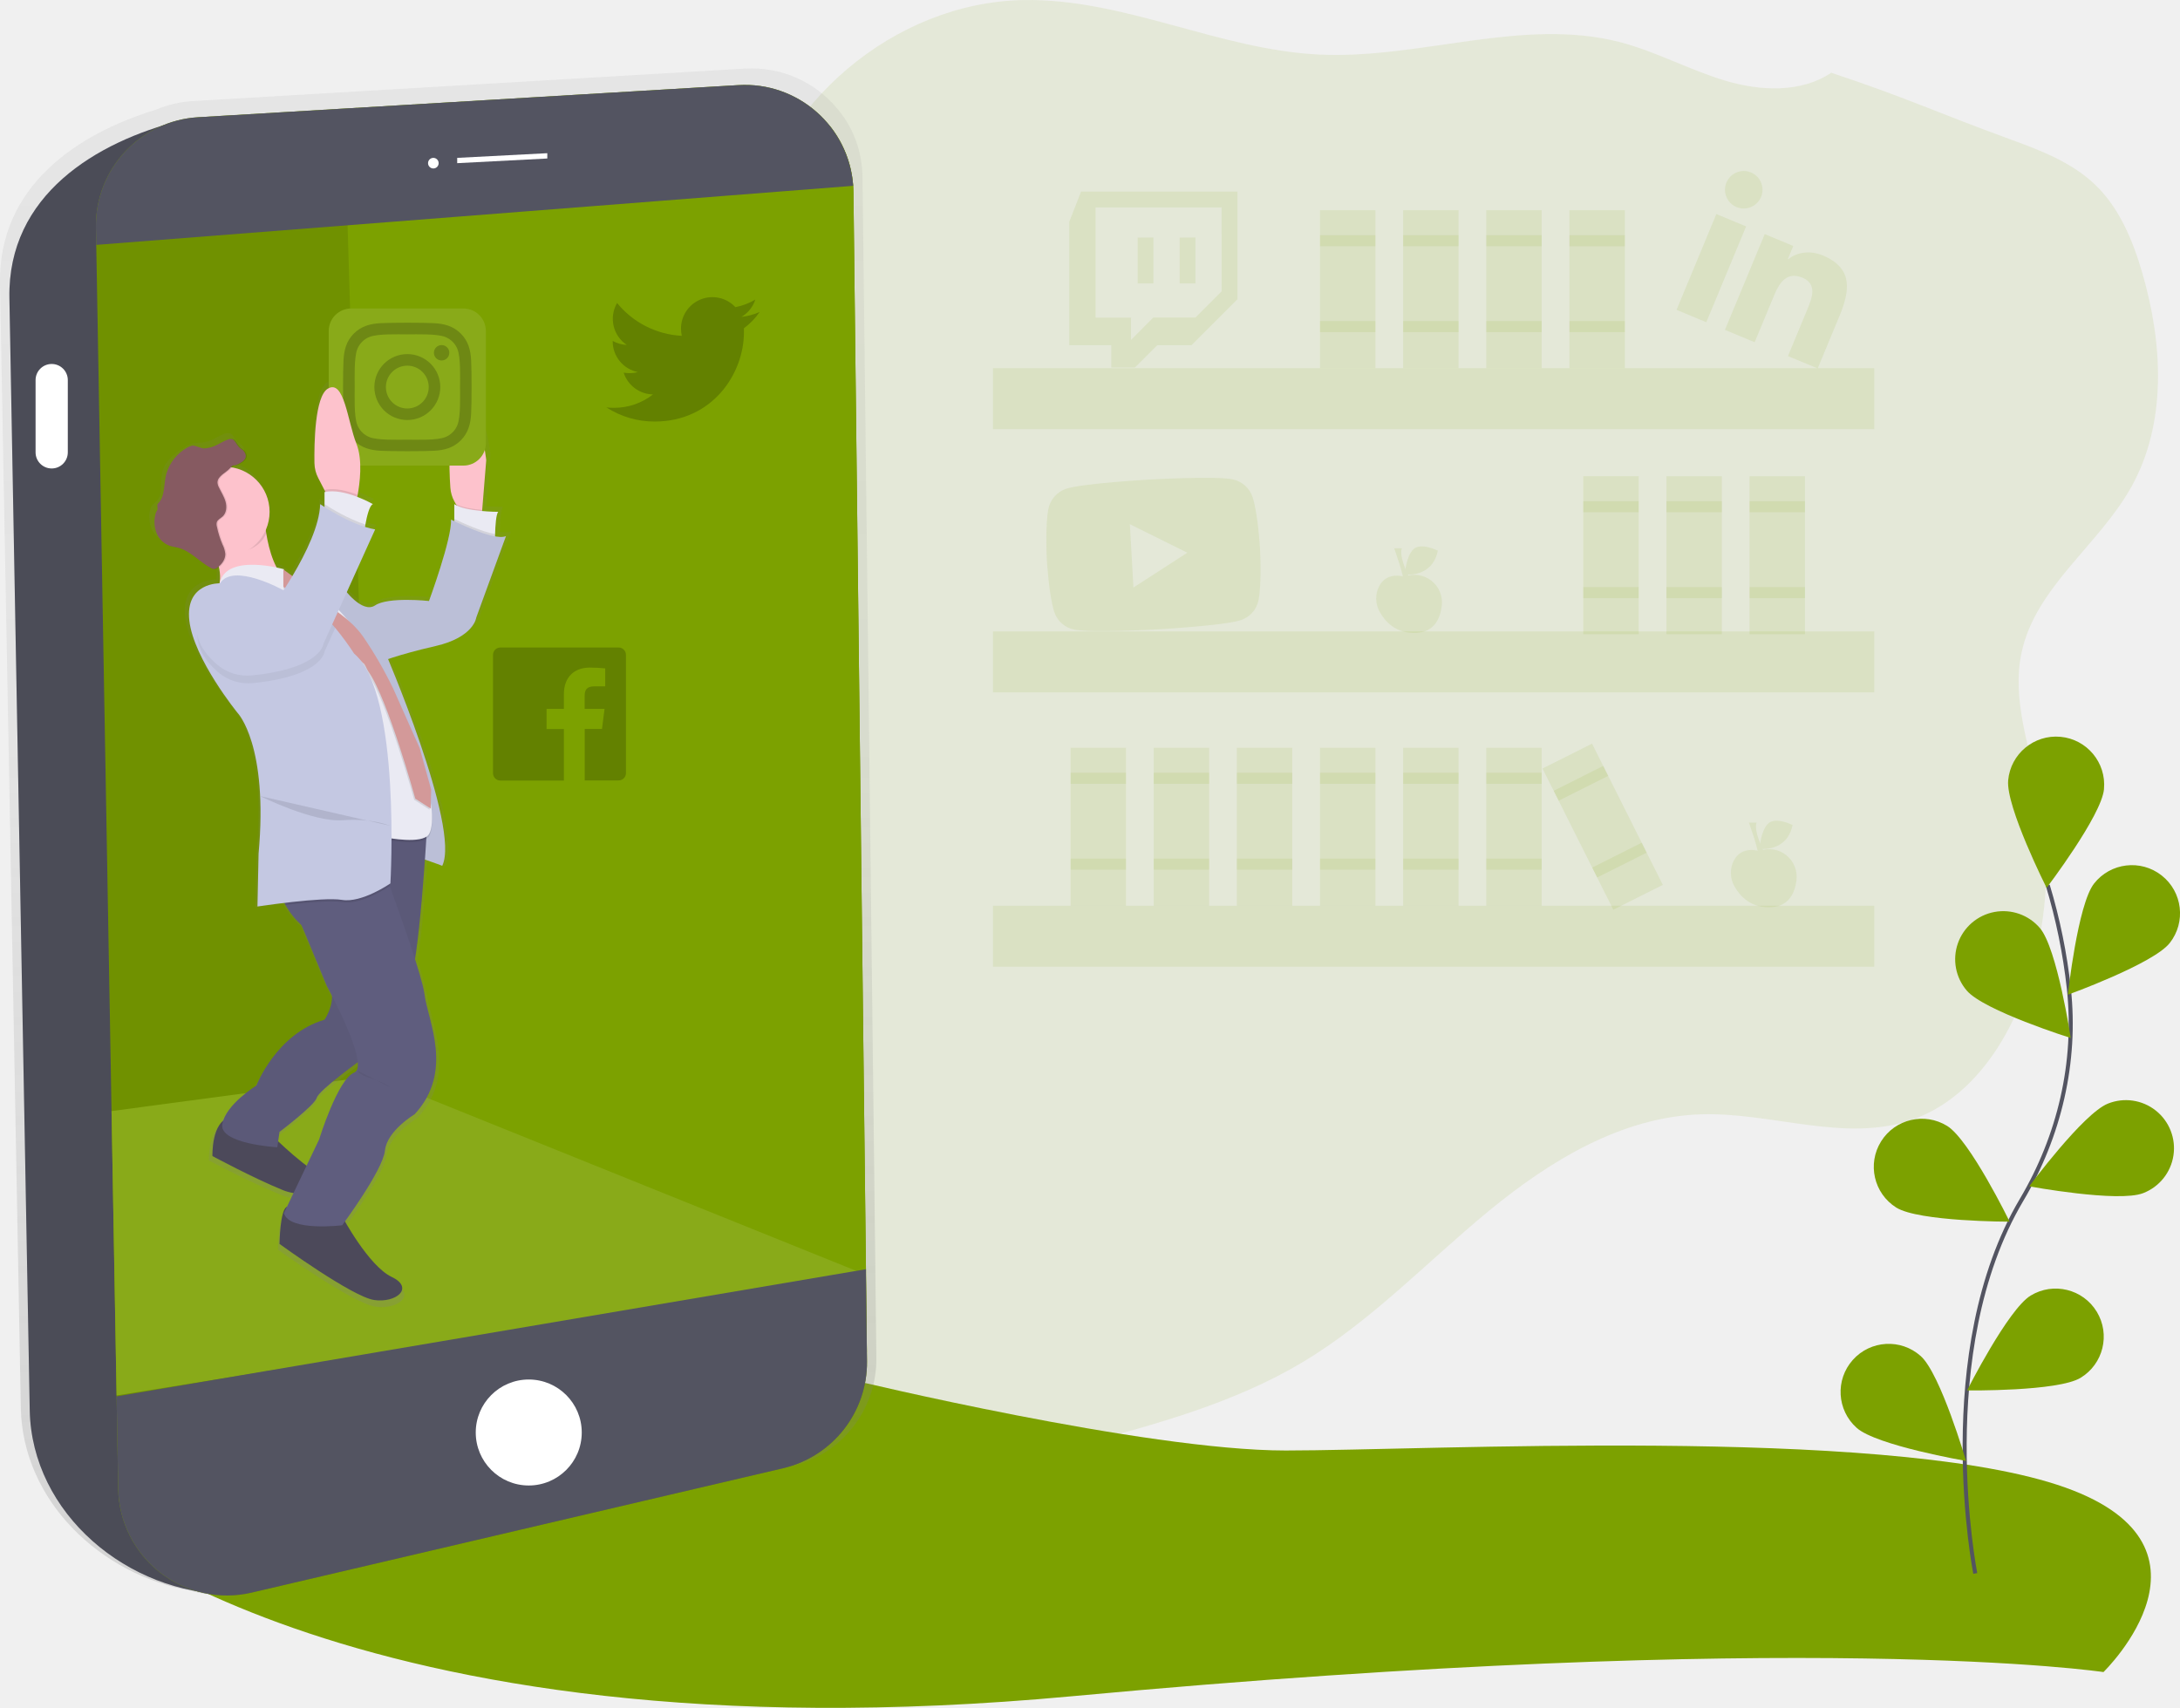
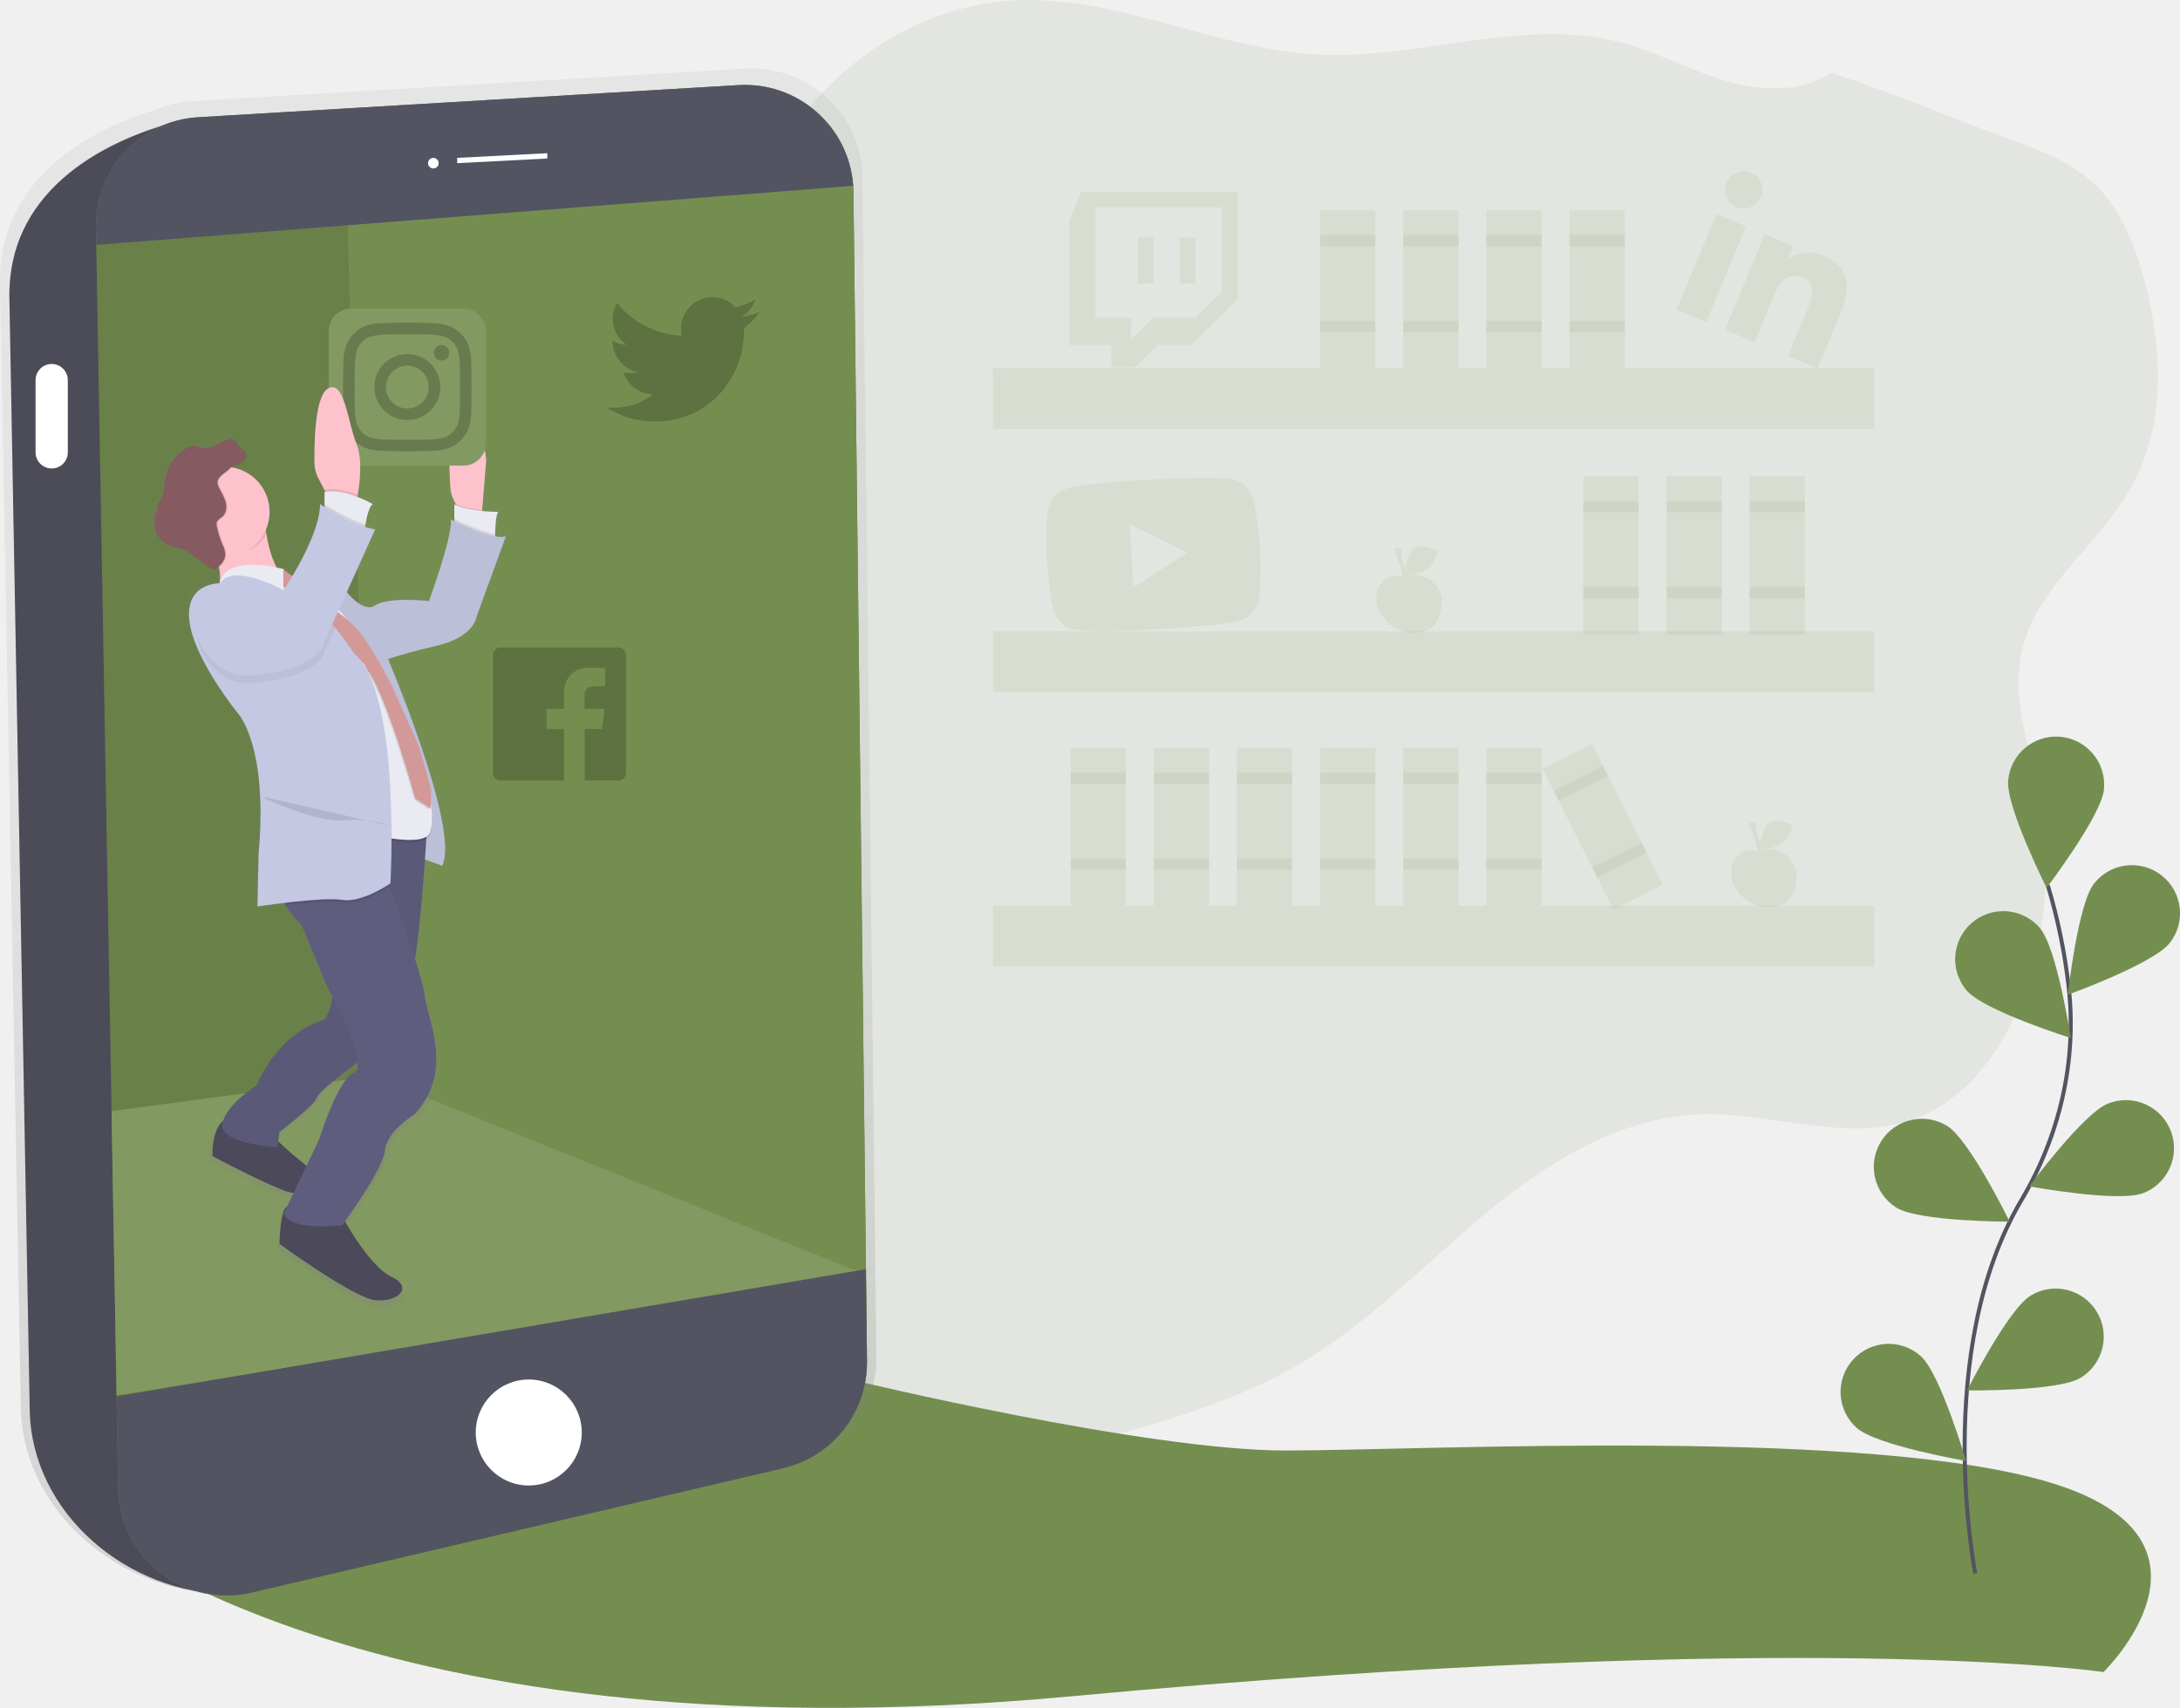
<svg xmlns="http://www.w3.org/2000/svg" xmlns:xlink="http://www.w3.org/1999/xlink" data-name="Layer 1" width="1082.19" height="847.94" viewBox="0 0 1082.19 847.94">
  <defs>
    <linearGradient id="a" x1="276.42" y1="818" x2="276.42" y2="60" gradientUnits="userSpaceOnUse">
      <stop offset="0" stop-color="gray" stop-opacity=".25" />
      <stop offset=".54" stop-color="gray" stop-opacity=".12" />
      <stop offset="1" stop-color="gray" stop-opacity=".1" />
    </linearGradient>
    <linearGradient id="b" x1="891.13" y1="675.02" x2="891.13" y2="214.93" gradientTransform="matrix(-1 0 0 1 1114 0)" xlink:href="#a" />
  </defs>
-   <path d="M909.2 36.16c37.27 12.37 51.62 19.46 88.51 32.93 15.11 5.52 30.64 11.41 42.27 22.52 12.21 11.67 18.87 27.95 23.58 44.17 10.1 34.82 12.19 74.1-5.42 105.79-16.11 29-47.49 49.78-54.54 82.18-5.2 23.89 4.26 48.17 8.9 72.17a184.8 184.8 0 01-6.35 93.79c-9.69 28.64-28.59 56.43-57.16 66.3-33.23 11.47-69.43-3.86-104.57-2.76-39.43 1.24-75.24 23.14-105.67 48.24s-57.89 54.24-91.65 74.55c-34.43 20.69-73.83 31.26-112.65 41.6-21.59 5.75-43.41 11.53-65.74 12.27-24.69.82-49.33-4.61-72.37-13.54-42.71-16.54-80.4-45.17-109.34-80.67-16.84-20.65-31.41-47.31-24.05-72.91 5.35-18.6 21-32 33-47.17 31.94-40.17 38.93-98.64 17.36-145.21-10.93-23.6-28.17-43.58-43.46-64.62s-29.13-44.43-31.5-70.33 9.64-54.65 33.65-64.64c29.45-12.24 71.25 3.84 90.26-21.78 7.2-9.71 8.12-22.5 10.32-34.38C384.29 51.68 444.1 1.12 508.1.02c49.92-.86 97 24.71 146.85 27.07 50.09 2.37 100.96-18.73 149.46-6.12 17.79 4.69 34.17 13.69 51.79 19s38 6.31 53.18-4.07" fill="#7ca100" opacity=".1" />
-   <path fill="#7ca100" opacity=".1" d="M492.93 182.79h437.49v30.27H492.93zm0 130.7h437.49v30.27H492.93zm0 136.2h437.49v30.27H492.93z" />
-   <path fill="#7ca100" opacity=".1" d="M655.27 104.38h27.51v78.42h-27.51z" />
-   <path fill="#7ca100" opacity=".1" d="M655.27 116.76h27.51v5.5h-27.51zm0 42.65h27.51v5.5h-27.51zm41.28-55.03h27.51v78.42h-27.51z" />
-   <path fill="#7ca100" opacity=".1" d="M696.55 116.76h27.51v5.5h-27.51zm0 42.65h27.51v5.5h-27.51zm41.27-55.03h27.51v78.42h-27.51z" />
-   <path fill="#7ca100" opacity=".1" d="M737.82 116.76h27.51v5.5h-27.51zm0 42.65h27.51v5.5h-27.51zm41.27-55.03h27.51v78.42h-27.51z" />
-   <path fill="#7ca100" opacity=".1" d="M779.09 116.76h27.51v5.5h-27.51zm0 42.65h27.51v5.5h-27.51zm-13.365 222.142l24.591-12.331 35.15 70.101-24.591 12.33z" />
-   <path fill="#7ca100" opacity=".1" d="M771.276 392.623l24.592-12.33 2.465 4.916-24.592 12.33zm19.118 38.117l24.592-12.331 2.465 4.916-24.592 12.33zm-4.424-194.29h27.51v78.42h-27.51z" />
-   <path fill="#7ca100" opacity=".1" d="M785.97 248.83h27.51v5.5h-27.51zm0 42.65h27.51v5.5h-27.51zm41.27-55.03h27.51v78.42h-27.51z" />
-   <path fill="#7ca100" opacity=".1" d="M827.24 248.83h27.51v5.5h-27.51zm0 42.65h27.51v5.5h-27.51zm41.27-55.03h27.51v78.42h-27.51z" />
-   <path fill="#7ca100" opacity=".1" d="M868.51 248.83h27.51v5.5h-27.51zm0 42.65h27.51v5.5h-27.51zm-337.05 79.79h27.51v78.42h-27.51z" />
-   <path fill="#7ca100" opacity=".1" d="M531.46 383.65h27.51v5.5h-27.51zm0 42.65h27.51v5.5h-27.51zm41.27-55.03h27.51v78.42h-27.51z" />
-   <path fill="#7ca100" opacity=".1" d="M572.73 383.65h27.51v5.5h-27.51zm0 42.65h27.51v5.5h-27.51zM614 371.27h27.51v78.42H614z" />
-   <path fill="#7ca100" opacity=".1" d="M614 383.65h27.51v5.5H614zm0 42.65h27.51v5.5H614zm41.27-55.03h27.51v78.42h-27.51z" />
-   <path fill="#7ca100" opacity=".1" d="M655.27 383.65h27.51v5.5h-27.51zm0 42.65h27.51v5.5h-27.51zm41.28-55.03h27.51v78.42h-27.51z" />
-   <path fill="#7ca100" opacity=".1" d="M696.55 383.65h27.51v5.5h-27.51zm0 42.65h27.51v5.5h-27.51zm41.27-55.03h27.51v78.42h-27.51z" />
-   <path fill="#7ca100" opacity=".1" d="M737.82 383.65h27.51v5.5h-27.51zm0 42.65h27.51v5.5h-27.51z" />
-   <g opacity=".1" fill="#7ca100">
+   <path d="M909.2 36.16c37.27 12.37 51.62 19.46 88.51 32.93 15.11 5.52 30.64 11.41 42.27 22.52 12.21 11.67 18.87 27.95 23.58 44.17 10.1 34.82 12.19 74.1-5.42 105.79-16.11 29-47.49 49.78-54.54 82.18-5.2 23.89 4.26 48.17 8.9 72.17a184.8 184.8 0 01-6.35 93.79c-9.69 28.64-28.59 56.43-57.16 66.3-33.23 11.47-69.43-3.86-104.57-2.76-39.43 1.24-75.24 23.14-105.67 48.24s-57.89 54.24-91.65 74.55c-34.43 20.69-73.83 31.26-112.65 41.6-21.59 5.75-43.41 11.53-65.74 12.27-24.69.82-49.33-4.61-72.37-13.54-42.71-16.54-80.4-45.17-109.34-80.67-16.84-20.65-31.41-47.31-24.05-72.91 5.35-18.6 21-32 33-47.17 31.94-40.17 38.93-98.64 17.36-145.21-10.93-23.6-28.17-43.58-43.46-64.62s-29.13-44.43-31.5-70.33 9.64-54.65 33.65-64.64c29.45-12.24 71.25 3.84 90.26-21.78 7.2-9.71 8.12-22.5 10.32-34.38C384.29 51.68 444.1 1.12 508.1.02c49.92-.86 97 24.71 146.85 27.07 50.09 2.37 100.96-18.73 149.46-6.12 17.79 4.69 34.17 13.69 51.79 19s38 6.31 53.18-4.07" fill="#748e50" opacity=".1" />
+   <path fill="#748e50" opacity=".1" d="M492.93 182.79h437.49v30.27H492.93zm0 130.7h437.49v30.27H492.93zm0 136.2h437.49v30.27H492.93z" />
+   <path fill="#748e50" opacity=".1" d="M655.27 104.38h27.51v78.42h-27.51z" />
+   <path fill="#748e50" opacity=".1" d="M655.27 116.76h27.51v5.5h-27.51zm0 42.65h27.51v5.5h-27.51zm41.28-55.03h27.51v78.42h-27.51z" />
+   <path fill="#748e50" opacity=".1" d="M696.55 116.76h27.51v5.5h-27.51zm0 42.65h27.51v5.5h-27.51zm41.27-55.03h27.51v78.42h-27.51z" />
+   <path fill="#748e50" opacity=".1" d="M737.82 116.76h27.51v5.5h-27.51zm0 42.65h27.51v5.5h-27.51zm41.27-55.03h27.51v78.42h-27.51z" />
+   <path fill="#748e50" opacity=".1" d="M779.09 116.76h27.51v5.5h-27.51zm0 42.65h27.51v5.5h-27.51zm-13.365 222.142l24.591-12.331 35.15 70.101-24.591 12.33z" />
+   <path fill="#748e50" opacity=".1" d="M771.276 392.623l24.592-12.33 2.465 4.916-24.592 12.33zm19.118 38.117l24.592-12.331 2.465 4.916-24.592 12.33zm-4.424-194.29h27.51v78.42h-27.51z" />
+   <path fill="#748e50" opacity=".1" d="M785.97 248.83h27.51v5.5h-27.51zm0 42.65h27.51v5.5h-27.51zm41.27-55.03h27.51v78.42h-27.51z" />
+   <path fill="#748e50" opacity=".1" d="M827.24 248.83h27.51v5.5h-27.51zm0 42.65h27.51v5.5h-27.51zm41.27-55.03h27.51v78.42h-27.51z" />
+   <path fill="#748e50" opacity=".1" d="M868.51 248.83h27.51v5.5h-27.51zm0 42.65h27.51v5.5h-27.51zm-337.05 79.79h27.51v78.42h-27.51z" />
+   <path fill="#748e50" opacity=".1" d="M531.46 383.65h27.51v5.5h-27.51zm0 42.65h27.51v5.5h-27.51zm41.27-55.03h27.51v78.42h-27.51z" />
+   <path fill="#748e50" opacity=".1" d="M572.73 383.65h27.51v5.5h-27.51zm0 42.65h27.51v5.5h-27.51zM614 371.27h27.51v78.42H614z" />
+   <path fill="#748e50" opacity=".1" d="M614 383.65h27.51v5.5H614zm0 42.65h27.51v5.5H614zm41.27-55.03h27.51v78.42h-27.51z" />
+   <path fill="#748e50" opacity=".1" d="M655.27 383.65h27.51v5.5h-27.51zm0 42.65h27.51v5.5h-27.51zm41.28-55.03h27.51v78.42h-27.51z" />
+   <path fill="#748e50" opacity=".1" d="M696.55 383.65h27.51v5.5h-27.51zm0 42.65h27.51v5.5h-27.51zm41.27-55.03h27.51v78.42h-27.51z" />
+   <path fill="#748e50" opacity=".1" d="M737.82 383.65h27.51v5.5h-27.51zm0 42.65h27.51v5.5h-27.51z" />
+   <g opacity=".1" fill="#748e50">
    <path d="M697.1 286.36s-8.34-2.83-12.36 4.52a13.41 13.41 0 00.18 12.91c2.64 4.77 8.07 11 18.37 10.41 8.73-.47 11.64-7.13 12.43-13.33a13.7 13.7 0 00-18.19-14.66z" />
    <path d="M686.66 304.45a13.41 13.41 0 01-.18-12.91c4-7.35 12.36-4.52 12.36-4.52l.43-.15a13.57 13.57 0 019.8.22 13.58 13.58 0 00-11.57-1.1l-.43.15s-8.34-2.83-12.36 4.52a13.41 13.41 0 00.18 12.91 20 20 0 009.43 8.93 20.68 20.68 0 01-7.66-8.05z" opacity=".1" />
    <path d="M692.77 289.89s3.09 2.43 10.61 0" opacity=".2" />
    <path d="M692.1 272.22s5.3 14.36 4.86 18.12l4.2-.44s-7.07-12.59-5.3-17.68z" />
    <path d="M692.1 272.22s5.3 14.36 4.86 18.12l4.2-.44s-7.07-12.59-5.3-17.68z" opacity=".2" />
    <path d="M713.75 273.42s-8.35-4.27-12.08-.74-4.31 12.54-4.31 12.54 13.61 1.87 16.39-11.8z" />
    <path d="M713.75 273.42s-8.35-4.27-12.08-.74-4.31 12.54-4.31 12.54 13.61 1.87 16.39-11.8z" opacity=".1" />
    <path d="M697.36 285.22s2.19-10.46 16.39-11.8" />
  </g>
-   <g opacity=".1" fill="#7ca100">
+   <g opacity=".1" fill="#748e50">
    <path d="M873.17 422.56s-8.34-2.83-12.36 4.52a13.41 13.41 0 00.18 12.91c2.64 4.77 8.07 11 18.37 10.41 8.73-.47 11.64-7.13 12.43-13.33a13.7 13.7 0 00-18.19-14.66z" />
    <path d="M862.76 440.65a13.41 13.41 0 01-.18-12.91c4-7.35 12.36-4.52 12.36-4.52l.43-.15a13.57 13.57 0 019.8.22 13.58 13.58 0 00-11.57-1.1l-.43.15s-8.34-2.83-12.36 4.52a13.41 13.41 0 00.18 12.91 20 20 0 009.43 8.93 20.68 20.68 0 01-7.66-8.05z" opacity=".1" />
    <path d="M868.86 426.09s3.09 2.43 10.61 0" opacity=".2" />
    <path d="M868.2 408.42s5.3 14.36 4.86 18.12l4.2-.44s-7.07-12.59-5.3-17.68z" />
    <path d="M868.2 408.42s5.3 14.36 4.86 18.12l4.2-.44s-7.07-12.59-5.3-17.68z" opacity=".2" />
    <path d="M889.84 409.62s-8.35-4.27-12.08-.74-4.31 12.54-4.31 12.54 13.65 1.87 16.39-11.8z" />
    <path d="M889.84 409.62s-8.35-4.27-12.08-.74-4.31 12.54-4.31 12.54 13.65 1.87 16.39-11.8z" opacity=".1" />
    <path d="M873.46 421.41s2.19-10.46 16.39-11.8" />
  </g>
-   <path d="M33.66 748.97S166.2 876.16 532.2 842.16s512-12 512-12 66-64-23-93-313-17-383-17-215-35-215-35z" fill="#7ca100" />
+   <path d="M33.66 748.97S166.2 876.16 532.2 842.16s512-12 512-12 66-64-23-93-313-17-383-17-215-35-215-35z" fill="#748e50" />
  <path d="M980.56 781.21s-21.72-110.07 23-185.51c18.77-31.66 27.41-68.35 23.45-104.94a285.89 285.89 0 00-10.46-51.23" fill="none" stroke="#535461" stroke-miterlimit="10" stroke-width="2" />
-   <path d="M1044.46 391.82c-1.21 13.13-28.49 49-28.49 49s-20.28-40.27-19.08-53.41a23.88 23.88 0 1147.56 4.37zm32.64 76.37c-8.15 10.37-50.57 25.68-50.57 25.68s4.86-44.83 13-55.2a23.89 23.89 0 1137.57 29.52zm-13.15 124.17c-12.27 4.84-56.61-3.36-56.61-3.36s26.83-36.24 39.1-41.08a23.883 23.883 0 1117.51 44.44zm-31.1 91.71c-11.28 6.84-56.37 6.26-56.37 6.26s20.32-40.26 31.59-47.1a23.882 23.882 0 0124.77 40.84zm-56.5-192.24c8.58 10 51.6 23.53 51.6 23.53s-6.74-44.59-15.32-54.6a23.883 23.883 0 10-36.28 31.07zm-35 107.72c11.18 7 56.28 7 56.28 7s-19.78-40.53-31-47.52a23.882 23.882 0 00-25.32 40.5zm-19.66 109.37c9.84 8.78 54.28 16.42 54.28 16.42s-12.64-43.28-22.49-52.07a23.882 23.882 0 10-31.8 35.64z" fill="#7ca100" />
-   <path d="M847.04 159.97l-14.77-6.14 19.76-47.55 14.77 6.14zm15.06-57.14a9.31 9.31 0 1112.14-5.08 9.34 9.34 0 01-12.14 5.08zm40.21 80.08l-14.74-6.12 9.62-23.15c2.29-5.52 5.12-12.64-2.45-15.78s-11.35 2.31-13.92 8.51l-9.78 23.54-14.75-6.13 19.76-47.55 14.16 5.89-2.7 6.49.21.09c3.52-2.92 10-4.86 17.16-1.87 14.94 6.21 13.6 17.19 8.29 30l-10.85 26.12zm-365.63-87.8l-5.87 15v61.28h20.86v11.07h11.74l11.07-11.07h17l22.81-22.81V95.11zm69.76 49.54l-13 13h-20.91l-11.07 11.12V157.7h-17.61v-54.73h62.58zm-13-26.73v22.79h-7.82v-22.74zm-20.86 0v22.79h-7.82v-22.74z" fill="#7ca100" opacity=".1" />
+   <path d="M1044.46 391.82c-1.21 13.13-28.49 49-28.49 49s-20.28-40.27-19.08-53.41a23.88 23.88 0 1147.56 4.37zm32.64 76.37c-8.15 10.37-50.57 25.68-50.57 25.68s4.86-44.83 13-55.2a23.89 23.89 0 1137.57 29.52zm-13.15 124.17c-12.27 4.84-56.61-3.36-56.61-3.36s26.83-36.24 39.1-41.08a23.883 23.883 0 1117.51 44.44zm-31.1 91.71c-11.28 6.84-56.37 6.26-56.37 6.26s20.32-40.26 31.59-47.1a23.882 23.882 0 0124.77 40.84zm-56.5-192.24c8.58 10 51.6 23.53 51.6 23.53s-6.74-44.59-15.32-54.6a23.883 23.883 0 10-36.28 31.07zm-35 107.72c11.18 7 56.28 7 56.28 7s-19.78-40.53-31-47.52a23.882 23.882 0 00-25.32 40.5zm-19.66 109.37c9.84 8.78 54.28 16.42 54.28 16.42s-12.64-43.28-22.49-52.07a23.882 23.882 0 10-31.8 35.64z" fill="#748e50" />
+   <path d="M847.04 159.97l-14.77-6.14 19.76-47.55 14.77 6.14zm15.06-57.14a9.31 9.31 0 1112.14-5.08 9.34 9.34 0 01-12.14 5.08zm40.21 80.08l-14.74-6.12 9.62-23.15c2.29-5.52 5.12-12.64-2.45-15.78s-11.35 2.31-13.92 8.51l-9.78 23.54-14.75-6.13 19.76-47.55 14.16 5.89-2.7 6.49.21.09c3.52-2.92 10-4.86 17.16-1.87 14.94 6.21 13.6 17.19 8.29 30l-10.85 26.12zm-365.63-87.8l-5.87 15v61.28h20.86v11.07h11.74l11.07-11.07h17l22.81-22.81V95.11zm69.76 49.54l-13 13h-20.91l-11.07 11.12V157.7h-17.61v-54.73h62.58zm-13-26.73v22.79h-7.82v-22.74zm-20.86 0v22.79h-7.82v-22.74z" fill="#748e50" opacity=".1" />
  <path d="M493.89 695.71l-.47-40.27v-1.18l-6.35-540.39c0-.66 0-1.31-.06-2a53.87 53.87 0 00-2.15-12.74c-.1-.33-.19-.65-.29-1s-.2-.61-.31-.92-.26-.77-.4-1.15-.21-.55-.31-.83-.31-.8-.47-1.2l-.33-.78c-.17-.41-.35-.81-.53-1.21l-.35-.74q-.29-.6-.59-1.2l-.37-.72q-.31-.59-.64-1.18l-.39-.7c-.23-.39-.46-.78-.69-1.16l-.41-.67c-.25-.39-.5-.78-.76-1.16l-.42-.51c-.28-.41-.57-.81-.86-1.21l-.37-.51q-.63-.85-1.3-1.67a55.29 55.29 0 00-46.39-20.51l-274 16.12a55.49 55.49 0 00-18.42 4.29C96.48 92.68 58 119.1 58.92 166.86L69.23 725c.85 46.12 39.53 83 84.46 90.81a55.35 55.35 0 0028.09.75l269.61-62.4a54.65 54.65 0 0042.55-53.71z" transform="translate(-58.9 -26.03)" fill="url(#a)" />
  <path d="M4.67 147.9l10.09 552.23c.94 51.45 48.94 91.34 99.71 91.34L91.76 59.3l-2 .51C47.75 70.42 3.74 96.83 4.67 147.9z" fill="#535461" />
  <path d="M4.67 147.9l10.09 552.23c.94 51.45 48.94 91.34 99.71 91.34L91.76 59.3l-2 .51C47.75 70.42 3.74 96.83 4.67 147.9z" opacity=".1" />
-   <path d="M430.39 675.84a54 54 0 01-41.64 53.13L124.9 790.72a53.93 53.93 0 01-66.22-51.56l-.8-45.88v-.46l-2.5-141.19-7.59-430.05-.16-8.59a53.94 53.94 0 0150.73-54.78l268.17-15.95a53.89 53.89 0 0157 50c.09 1.05.13 2.13.14 3.21l6.21 534.69v2.76l.45 38.25z" fill="#7ca100" />
+   <path d="M430.39 675.84a54 54 0 01-41.64 53.13L124.9 790.72a53.93 53.93 0 01-66.22-51.56l-.8-45.88v-.46l-2.5-141.19-7.59-430.05-.16-8.59a53.94 53.94 0 0150.73-54.78l268.17-15.95a53.89 53.89 0 0157 50c.09 1.05.13 2.13.14 3.21l6.21 534.69v2.76l.45 38.25z" fill="#748e50" />
  <path d="M430.39 675.84a54 54 0 01-41.64 53.13L124.9 790.72a53.93 53.93 0 01-66.22-51.56l-.8-45.88v-.46l-2.5-141.19-7.59-430.05-.16-8.59a53.94 53.94 0 0150.73-54.78l268.17-15.95a53.89 53.89 0 0157 50c.09 1.05.13 2.13.14 3.21l6.21 534.69v2.76l.45 38.25z" opacity=".1" />
-   <path d="M430.34 671.17L190.1 696.74l-18.4-613.1L411.92 62.5a53.65 53.65 0 0111.74 33z" fill="#7ca100" />
-   <path fill="#7ca100" d="M429.89 632.92l-372.02 59.9-2.5-141.18 129.87-17.37 244.65 98.65z" />
+   <path d="M430.34 671.17L190.1 696.74l-18.4-613.1L411.92 62.5a53.65 53.65 0 0111.74 33z" fill="#748e50" />
+   <path fill="#748e50" d="M429.89 632.92l-372.02 59.9-2.5-141.18 129.87-17.37 244.65 98.65z" />
  <path fill="#fff" opacity=".1" d="M429.89 632.92l-372.02 59.9-2.5-141.18 129.87-17.37 244.65 98.65z" />
  <path d="M430.39 675.84a54 54 0 01-41.64 53.13L124.9 790.72a53.93 53.93 0 01-66.22-51.56l-.8-45.88 372-63.13v2.76l.45 38.25zm-6.88-583.58L47.78 121.58l-.16-8.59a53.94 53.94 0 0150.73-54.78l268.18-15.95a53.89 53.89 0 0157 50z" fill="#535461" />
  <circle cx="262.48" cy="711.22" r="26.31" fill="#fff" />
  <path fill="#fff" d="M271.69 78.69l-44.73 2.32v-2.63l44.73-2.32v2.63z" />
  <rect x="17.66" y="180.71" width="16" height="51.88" rx="8" ry="8" fill="#fff" />
  <circle cx="215.12" cy="81.01" r="2.63" fill="#fff" />
  <path d="M134.24 288.67a11.36 11.36 0 006.7 6.25c1.33.43 2.73.58 4.08.91 6.45 1.61 11 7.19 16.9 10.27a3.25 3.25 0 001.56.48h.2a1.92 1.92 0 00.37 0 3.13 3.13 0 001.65-.69l.26-.2a19.78 19.78 0 01.29 8c-2.34 0-17.49.93-15.42 18.83 2.25 19.38 24.72 46.52 24.72 46.52s15.73 16.06 10.67 70.89l-.56 26.58s6-.91 13.75-1.82q.27.53.55 1a41.39 41.39 0 008.3 10.26l12.79 30.39s1.1 2 2.72 5.1c.15 6.44-3.85 12.07-3.85 12.07-24.72 7.2-34.83 33.23-34.83 33.23s-14 8.36-17 17.67c-5.89 4.77-5.49 17.78-5.49 17.78s20.79 11.08 36 17.17a25 25 0 005.47 1.5l-3.38 7c-3.52 1.27-3.78 18.67-3.78 18.67s37.08 26.58 48.31 28.25 20.79-6.09 9-11.63c-9.5-4.46-20.1-21.5-23.86-28 4.7-6.45 19.54-27.35 20.49-35.73C252 589.5 266 581.19 266 581.19c20.22-21.6 6.74-47.08 5.06-60.37 0-.25-.07-.53-.12-.83a145.4 145.4 0 00-4.75-17c2.21-13.94 4-35.71 5-50.08 4.46 1.44 8.83 3.13 8.83 3.13 8.2-16.65-19.66-85.2-27.68-104.2 4.68-1.55 12.74-4 24.31-6.56 19.66-4.43 20.79-14.4 20.79-14.4l15.17-41c-1.29.58-3.27.55-5.59.15v-1.11c.12-3.89.49-10.1 1.63-11.23 0 0-3.73 0-8.26-.4v-.55l2-25.07s-2.81-27.69-12.36-23.82c-7.67 3.11-6.64 28-5.94 37.69a16.81 16.81 0 002.13 7l.64 1.14.44.78a9.44 9.44 0 01-1.21-.69v8.58c-1.06-.51-1.69-.82-1.69-.82.56 9.42-11.24 41-11.24 41s-20.79-2.22-27.53 2.22c-4.94 3.25-11.4-3-14.49-6.61l14.49-31.6a41.43 41.43 0 01-5.17-1.26c.06-.38.14-.79.21-1.21.74-4 2.06-9.56 3.84-10.26a63 63 0 00-8-3.66c.06-.32.13-.66.21-1 1.05-5.54 2.7-17.51-.65-25.77-4.49-11.08-6.18-32.68-14.61-27.69-6.69 4-7 27.79-6.85 37.46a16.61 16.61 0 001.92 7.51l3.25 6.15.45.85-.45.08v7.57c-1.42-.9-2.25-1.47-2.25-1.47-.28 10.65-7.33 24.84-14.22 36.26l-3.5-2.52-.86-.62a2.14 2.14 0 010-.33s-1.44-.41-3.72-.87c-2.83-5.37-4.41-11.85-5.29-17.23-.09-.56-.17-1.11-.25-1.64a22.35 22.35 0 002-9.17 22.81 22.81 0 00-19.26-22.4c.69-.77 1-1 1.2-1h.15a4.17 4.17 0 002.54-.68c1.78-.87 3.79-2.16 3.78-4.11 0-1.43-1.14-2.61-2.34-3.42-2.9-1.94-3-5.29-5.68-5a3.58 3.58 0 00-1.53.2c-2.47.81-4.62 2.36-7 3.34a16.64 16.64 0 01-5.28 1.2 21.85 21.85 0 00-3.46.27 10.16 10.16 0 00-2.61 1.06c-5.08 2.77-10.93 7-12.56 12.47-1.53 5.14.59 11.81-3.35 15.51a14.5 14.5 0 00-2 1.89 6.56 6.56 0 00-1 2.52 15.11 15.11 0 00.95 9.1zM237 555c.21 2.65-.29 4.53-1.84 5.14-8.43 3.32-18 33.78-18 33.78l-6.39 13.19a170 170 0 01-14.53-12.29l.69-4.77s18-13.29 19.1-17.17c.89-3.13 15.42-13.88 20.97-17.88z" transform="translate(-58.9 -26.03)" fill="url(#b)" />
  <path d="M190.6 322.34s38.2 88.42 28.93 107.52c0 0-15.28-6-17.47-4.91s-24-114.07-24-114.07z" fill="#c4c8e2" />
  <path d="M190.6 322.34s38.2 88.42 28.93 107.52c0 0-15.28-6-17.47-4.91s-24-114.07-24-114.07z" opacity=".05" />
  <path d="M169.86 603.97s13.1 24.56 24.56 30 2.18 13.1-8.73 11.46-46.94-27.84-46.94-27.84.25-17.15 3.67-18.4 27.44 4.78 27.44 4.78zm-34.39-39.85s18.56 18.56 26.74 20.19-7.1 12.55-21.83 6.55-34.93-16.89-34.93-16.89-.55-17.47 8.73-19.1 21.29 9.25 21.29 9.25z" fill="#4c495a" />
  <path d="M211.88 412.39s-3.78 66.58-8.78 75.87-23.47 37.66-23.47 37.66-21.29 15.28-22.38 19.1-18.5 16.95-18.5 16.95l-1.09 7.64s-28.93-1.64-27.29-11.46 16.92-19.18 16.92-19.18 9.81-25.61 33.81-32.7c0 0 7.64-10.92 1.09-19.65 0 0-16.37-40.93-25.65-45.85s3.82-33.29 3.82-33.29z" fill="#5f5d7e" />
  <path d="M211.88 412.39s-3.78 66.58-8.78 75.87-23.47 37.66-23.47 37.66-21.29 15.28-22.38 19.1-18.5 16.95-18.5 16.95l-1.09 7.64s-28.93-1.64-27.29-11.46 16.92-19.18 16.92-19.18 9.81-25.61 33.81-32.7c0 0 7.64-10.92 1.09-19.65 0 0-16.37-40.93-25.65-45.85s3.82-33.29 3.82-33.29z" opacity=".05" />
  <path d="M158.4 565.76l-17.47 36.57c2.73 9.28 28.93 6 28.93 6s20.24-27.29 21.24-37.11 14.74-18 14.74-18c19.65-21.29 6.55-46.39 4.91-59.49 0-.25-.07-.52-.12-.81-1.45-8.78-10.28-34.06-17.15-53-4.63-12.75-8.38-22.62-8.38-22.62s-36.57 1.64-44.21 14.74c-3.5 6-1.93 12.24.79 17.25a40.65 40.65 0 008.07 10.11l12.43 30s21.83 39.84 13.64 43.12-17.42 33.24-17.42 33.24z" fill="#5f5d7e" />
  <path d="M223.57 242.14a16.74 16.74 0 002.07 6.95l.62 1.12 3.08 5.55h9.82l.21-2.58 2-24.71s-2.73-27.29-12-23.47c-7.47 3.06-6.48 27.58-5.8 37.14z" fill="#fdc2cc" />
  <path d="M226.27 250.21l3.08 5.55h9.82l.21-2.58c-4.57-.41-10.02-1.21-13.11-2.97z" opacity=".1" />
  <path d="M225.53 250.3v12.55l20.19 5.46s0-1.3.05-3.13c.11-3.83.47-10 1.58-11.06.01 0-16.37 0-21.82-3.82z" fill="#eaeaf3" />
  <path d="M225.53 257.66v5.19l20.19 5.46s0-1.3.05-3.13c-6.67-1.21-16.42-5.67-20.24-7.52z" opacity=".1" />
  <path d="M107.74 278.37c4 11.51-1.2 16.68-1.2 16.68s49.12 3.27 37.11-5.46c-7-5.1-10.12-16.35-11.48-24.82a84.65 84.65 0 01-1.07-10.65s-39.25-.58-31.11 10.37a52.55 52.55 0 017.75 13.88z" fill="#fdc2cc" />
  <path d="M100 264.49c4 5.38 5.31 6.17 6.65 10.06a21.94 21.94 0 003.72.31c9.36 0 18.47-1.93 21.81-10.09a84.65 84.65 0 01-1.08-10.65s-39.25-.58-31.1 10.37z" opacity=".1" />
  <circle cx="111.45" cy="254.12" r="22.38" fill="#fdc2cc" />
  <path d="M223.89 257.97s21.29 10.92 27.29 8.19l-14.74 40.39s-1.09 9.82-20.19 14.19-28.38 8.19-28.38 8.19l-35.48-42 18 4.91s9.28 13.1 15.83 8.73 26.74-2.18 26.74-2.18 11.48-31.17 10.93-40.42z" fill="#c4c8e2" />
  <path d="M223.89 257.97s21.29 10.92 27.29 8.19l-14.74 40.39s-1.09 9.82-20.19 14.19-28.38 8.19-28.38 8.19l-35.48-42 18 4.91s9.28 13.1 15.83 8.73 26.74-2.18 26.74-2.18 11.48-31.17 10.93-40.42z" opacity=".05" />
  <path d="M140.93 283.7s-28.85-8.25-31.89 7.08c0 0 13.33-6.5 32.44 5 1.43.86 2.83 1.78 4.2 2.74 16.81 11.78 28.55 30 33.27 50.71l12.15 53.41 1.13 14.33s17.47 3.45 20.74-1.72 1.09-22.41-3.82-28.15-12.55-30.43-12.55-30.43l-4.78-14.33a95.85 95.85 0 00-18.72-32.78l-1.15-1.39a71.66 71.66 0 00-26.61-19.9c-2.77-1.23-4.79-2.76-4.41-4.57z" opacity=".1" />
  <path d="M140.93 282.61s-28.85-8.25-31.89 7.08c0 0 13.33-6.5 32.44 5 1.43.86 2.83 1.78 4.2 2.74 16.81 11.78 28.55 30 33.27 50.71l12.15 53.4 1.09 14.36s17.47 3.45 20.74-1.72 1.09-22.41-3.82-28.15-12.55-30.45-12.55-30.45l-4.78-14.33a95.85 95.85 0 00-18.68-32.79l-1.15-1.39a71.66 71.66 0 00-26.61-19.9c-2.77-1.2-4.79-2.75-4.41-4.56z" fill="#eaeaf3" />
  <path d="M213.49 392.63l-.24 9.4-7.64-4.91s-13.61-49.53-23.2-63c-1.13-1.59-1.68-4-2.73-4.37l-39-37.66v-8.73s19.92 14.74 21.56 17.47c.7 1.16 11.16 6.88 17.47 15.83a197.85 197.85 0 0115 25.92l13.08 29.39z" opacity=".1" />
  <path d="M140.66 282.77v8.46l39.57 37.93c1.05.4 1.6 2.78 2.73 4.37 9.59 13.51 23.2 63 23.2 63l7.64 4.91.24-9.4-5.7-20.62-13.1-29.45a197.8 197.8 0 00-15-25.92c-6.3-9-16.77-14.67-17.47-15.83-1.41-2.35-16.8-13.62-21-16.69z" fill="#d39999" />
-   <rect x="163.19" y="153.16" width="78" height="78" rx="11.17" ry="11.17" fill="#7ca100" />
+   <rect x="163.19" y="153.16" width="78" height="78" rx="11.17" ry="11.17" fill="#748e50" />
  <rect x="163.19" y="153.16" width="78" height="78" rx="11.17" ry="11.17" fill="#fff" opacity=".1" />
  <path d="M202.2 175.81a16.36 16.36 0 1016.36 16.36 16.33 16.33 0 00-16.36-16.36zm0 27a10.63 10.63 0 1110.63-10.63 10.65 10.65 0 01-10.63 10.63zm20.84-27.66a3.82 3.82 0 11-3.82-3.82 3.81 3.81 0 013.83 3.81zm10.84 3.82c-.24-5.11-1.41-9.64-5.15-13.37s-8.26-4.9-13.37-5.15c-5.27-.3-21.06-.3-26.32 0-5.1.24-9.62 1.41-13.37 5.14s-4.9 8.26-5.15 13.37c-.3 5.27-.3 21.06 0 26.32.24 5.11 1.41 9.64 5.15 13.37s8.26 4.9 13.37 5.15c5.27.3 21.06.3 26.32 0 5.11-.24 9.64-1.41 13.37-5.15s4.9-8.26 5.15-13.37c.3-5.27.3-21 0-26.31zm-6.78 32a10.77 10.77 0 01-6.06 6.06c-4.2 1.67-14.17 1.28-18.81 1.28s-14.62.37-18.81-1.28a10.77 10.77 0 01-6.06-6.06c-1.67-4.2-1.28-14.17-1.28-18.81s-.37-14.62 1.28-18.81a10.77 10.77 0 016.06-6.06c4.2-1.67 14.17-1.28 18.81-1.28s14.62-.37 18.81 1.28a10.77 10.77 0 016.06 6.06c1.67 4.2 1.28 14.17 1.28 18.81s.36 14.62-1.28 18.81z" opacity=".2" />
  <path d="M118.91 230.36c1.73-.85 3.68-2.13 3.67-4.05a4.45 4.45 0 00-2.28-3.34c-3.12-2.12-2.88-6-6.46-4.77-2.4.8-4.49 2.32-6.83 3.29a16 16 0 01-5.13 1.19 20.93 20.93 0 00-3.37.27 9.79 9.79 0 00-2.54 1 21.92 21.92 0 00-10.31 12.86c-1.48 5.07-1.33 11.07-5.15 14.71a14.19 14.19 0 00-1.9 1.86 6.51 6.51 0 00-1 2.49 15.09 15.09 0 00.75 9.06 11.1 11.1 0 006.51 6.16c1.29.42 2.65.57 4 .9 6.27 1.58 10.71 7.08 16.42 10.12a3.13 3.13 0 001.52.48 3 3 0 001.6-.68c2.21-1.58 4-4 4-6.74a13.63 13.63 0 00-1.46-4.86 47.09 47.09 0 01-2.73-8.79 4.29 4.29 0 01-.06-2.13c.41-1.32 1.88-1.94 2.9-2.88 1.94-1.8 2.17-4.84 1.45-7.38s-2.21-4.78-3.33-7.17a5.65 5.65 0 01-.66-2.33c0-3.19 4.31-4.92 6.13-7 2.45-2.88.89-.6 4.26-2.27z" opacity=".1" />
  <path d="M118.36 230.36c1.73-.85 3.68-2.13 3.67-4.05a4.45 4.45 0 00-2.28-3.37c-3.12-2.12-2.88-6-6.46-4.77-2.4.8-4.49 2.32-6.83 3.29a16 16 0 01-5.13 1.19c-1.13.07-4.77-1.65-5.87-1.4a9.79 9.79 0 00-2.54 1 21.92 21.92 0 00-10.31 12.86c-1.48 5.07-.45 11.4-4.27 15-.64.61.23 2.47-.29 3.19a6.51 6.51 0 00-1 2.49 15.09 15.09 0 00.75 9.06 11.1 11.1 0 006.51 6.16c1.29.42 2.65.57 4 .9 6.27 1.58 10.71 7.08 16.42 10.12a3.13 3.13 0 001.52.48 3 3 0 001.6-.68c2.21-1.58 4-4 4-6.74a13.63 13.63 0 00-1.46-4.86 47.09 47.09 0 01-2.73-8.79 4.29 4.29 0 01-.06-2.13c.41-1.32 1.88-1.94 2.9-2.88 1.94-1.8 2.17-4.84 1.45-7.38s-2.21-4.78-3.33-7.17a5.65 5.65 0 01-.66-2.33c0-3.19 4.31-4.92 6.13-7 2.46-2.8.9-.52 4.27-2.19z" fill="#865a61" />
  <path d="M141.72 449.29c10-1.18 22.6-2.34 28.14-1.42 8.91 1.48 21.41-6.46 23.66-7.95-4.63-12.75-8.38-22.62-8.38-22.62s-36.57 1.64-44.21 14.74c-3.5 6-1.93 12.24.79 17.25z" opacity=".1" />
  <path d="M93.99 308.15c2.18 19.1 24 45.85 24 45.85s15.28 15.83 10.37 69.86l-.55 26.2s32.2-4.91 42-3.27 24-8.19 24-8.19 5.46-94.42-18-114.07a138.64 138.64 0 00-9.43-12.83c-6.3-7.63-14.87-16.22-22.88-18.34a14.32 14.32 0 00-3.16-.49s-24.56-13.64-31.11-3.27c.04-.01-17.42-.55-15.24 18.55z" fill="#c4c8e2" />
  <path d="M193.6 409.97s-8.73-3.82-23.47-2.73-41-12-41-12" opacity=".1" />
  <path d="M177.77 531.65s-.55 1.64 6.55 3.82 9.28 4.37 9.28 4.37" opacity=".05" />
  <path d="M156.1 229.91a16.56 16.56 0 001.87 7.4l3.13 6.06 2.18 4.2 13.64 1.09s.28-1.12.63-3c1-5.46 2.63-17.25-.63-25.4-4.37-10.92-6-32.2-14.19-27.29-6.46 3.92-6.77 27.41-6.63 36.94z" fill="#fdc2cc" />
  <path d="M161.1 243.2v.17l2.18 4.2 13.64 1.09s.28-1.12.63-3c-4.85-1.88-11.25-3.61-16.45-2.46z" opacity=".1" />
  <path d="M161.1 244.29v9.82l19.65 10.37s.22-1.78.64-4.08c.71-3.95 2-9.43 3.73-10.11-.02.01-14.17-8.18-24.02-6z" fill="#eaeaf3" />
  <path d="M107.99 333.5a23.12 23.12 0 0017.65 5.65c34.55-3.51 35.49-15.72 35.49-15.72l5.31-11.74c-6.3-7.63-14.87-16.22-22.88-18.34-5.73 9.23-10.8 15.89-10.8 15.89s-25.65-19.65-33.29-1.09c-4.47 10.82 2.18 19.76 8.52 25.35z" opacity=".05" />
  <path d="M161.1 250.31v3.81l19.65 10.37s.22-1.78.64-4.08c-8.44-2.72-16.82-7.86-20.29-10.1z" opacity=".1" />
  <path d="M158.94 250.3s14.74 10.37 27.29 12.55l-25.65 56.76s-.94 12.21-35.49 15.72a23.13 23.13 0 01-17.65-5.65c-6.33-5.6-13-14.55-8.53-25.35 7.64-18.56 33.29 1.09 33.29 1.09s26.2-34.38 26.74-55.12z" fill="#c4c8e2" />
  <path d="M369.3 162.97v2c0 20.59-15.67 44.32-44.32 44.32a44 44 0 01-23.92-7 32.22 32.22 0 003.76.19 31.2 31.2 0 0019.34-6.65 15.6 15.6 0 01-14.56-10.8 19.64 19.64 0 002.94.24 16.47 16.47 0 004.1-.53 15.58 15.58 0 01-12.49-15.29v-.19a15.69 15.69 0 007 2 15.6 15.6 0 01-4.82-20.83 44.28 44.28 0 0032.12 16.3 17.58 17.58 0 01-.39-3.57 15.59 15.59 0 0127-10.66 30.67 30.67 0 009.89-3.76 15.53 15.53 0 01-6.85 8.58 31.23 31.23 0 009-2.41 33.48 33.48 0 01-7.8 8.06zm-58.56 162.15v58.71a3.64 3.64 0 01-3.64 3.64h-16.83v-25.55h8.57l1.26-9.95h-9.87v-6.36c0-2.89.8-4.85 4.94-4.85h5.27v-8.91a70.91 70.91 0 00-7.69-.4c-7.6 0-12.82 4.64-12.82 13.17v7.35h-8.6v10h8.6v25.56h-31.55a3.65 3.65 0 01-3.64-3.64v-58.77a3.65 3.65 0 013.64-3.64h58.72a3.65 3.65 0 013.64 3.64z" opacity=".2" />
-   <path d="M621.82 246.87a13.31 13.31 0 00-9.89-8.88c-8.38-1.76-41.45.11-41.45.11s-33.08 1.87-41.2 4.56a13.31 13.31 0 00-8.82 9.94c-1.74 8.43-.76 25.75-.76 25.75s1 17.32 3.66 25.5a13.11 13.11 0 009.88 8.73c8.38 1.76 41.45-.11 41.45-.11s33.08-1.87 41.2-4.56a13.11 13.11 0 008.83-9.79c1.74-8.43.76-25.75.76-25.75s-.98-17.32-3.66-25.5zm-59.16 44.84l-1.78-31.46 28.54 14.16-26.76 17.29z" fill="#7ca100" opacity=".1" />
+   <path d="M621.82 246.87a13.31 13.31 0 00-9.89-8.88c-8.38-1.76-41.45.11-41.45.11s-33.08 1.87-41.2 4.56a13.31 13.31 0 00-8.82 9.94c-1.74 8.43-.76 25.75-.76 25.75s1 17.32 3.66 25.5a13.11 13.11 0 009.88 8.73c8.38 1.76 41.45-.11 41.45-.11s33.08-1.87 41.2-4.56a13.11 13.11 0 008.83-9.79c1.74-8.43.76-25.75.76-25.75s-.98-17.32-3.66-25.5zm-59.16 44.84l-1.78-31.46 28.54 14.16-26.76 17.29z" fill="#748e50" opacity=".1" />
</svg>
